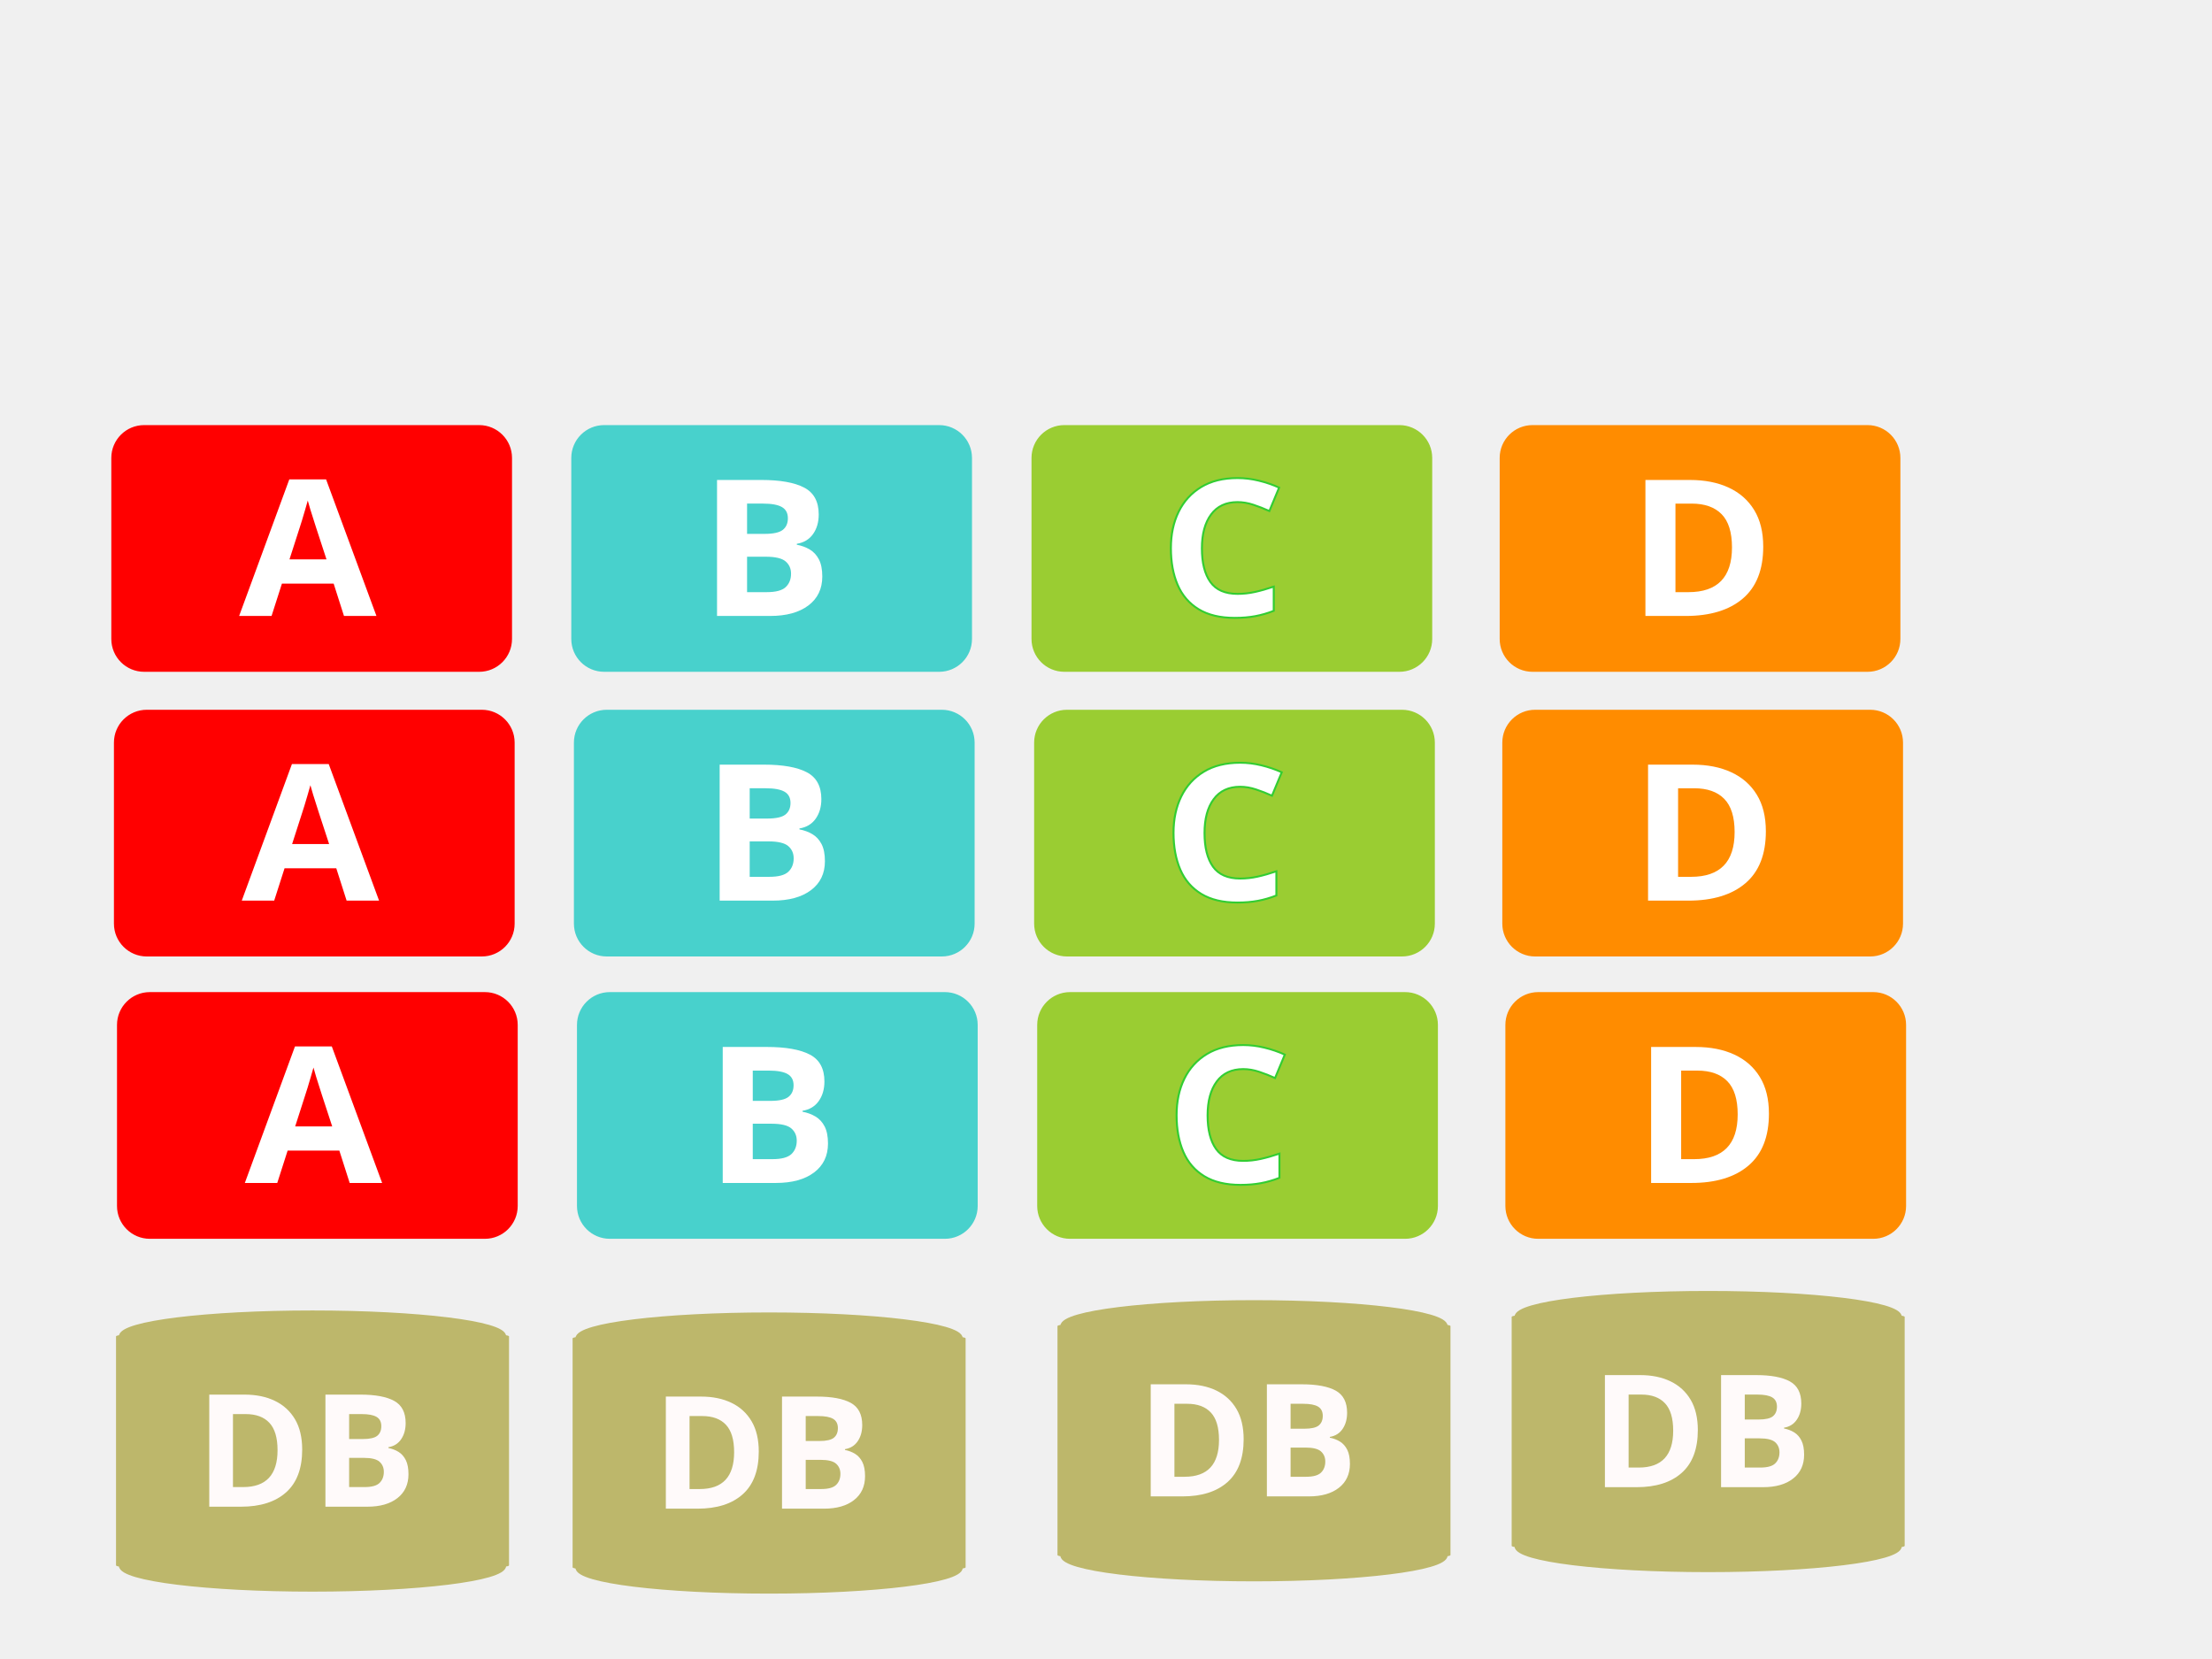
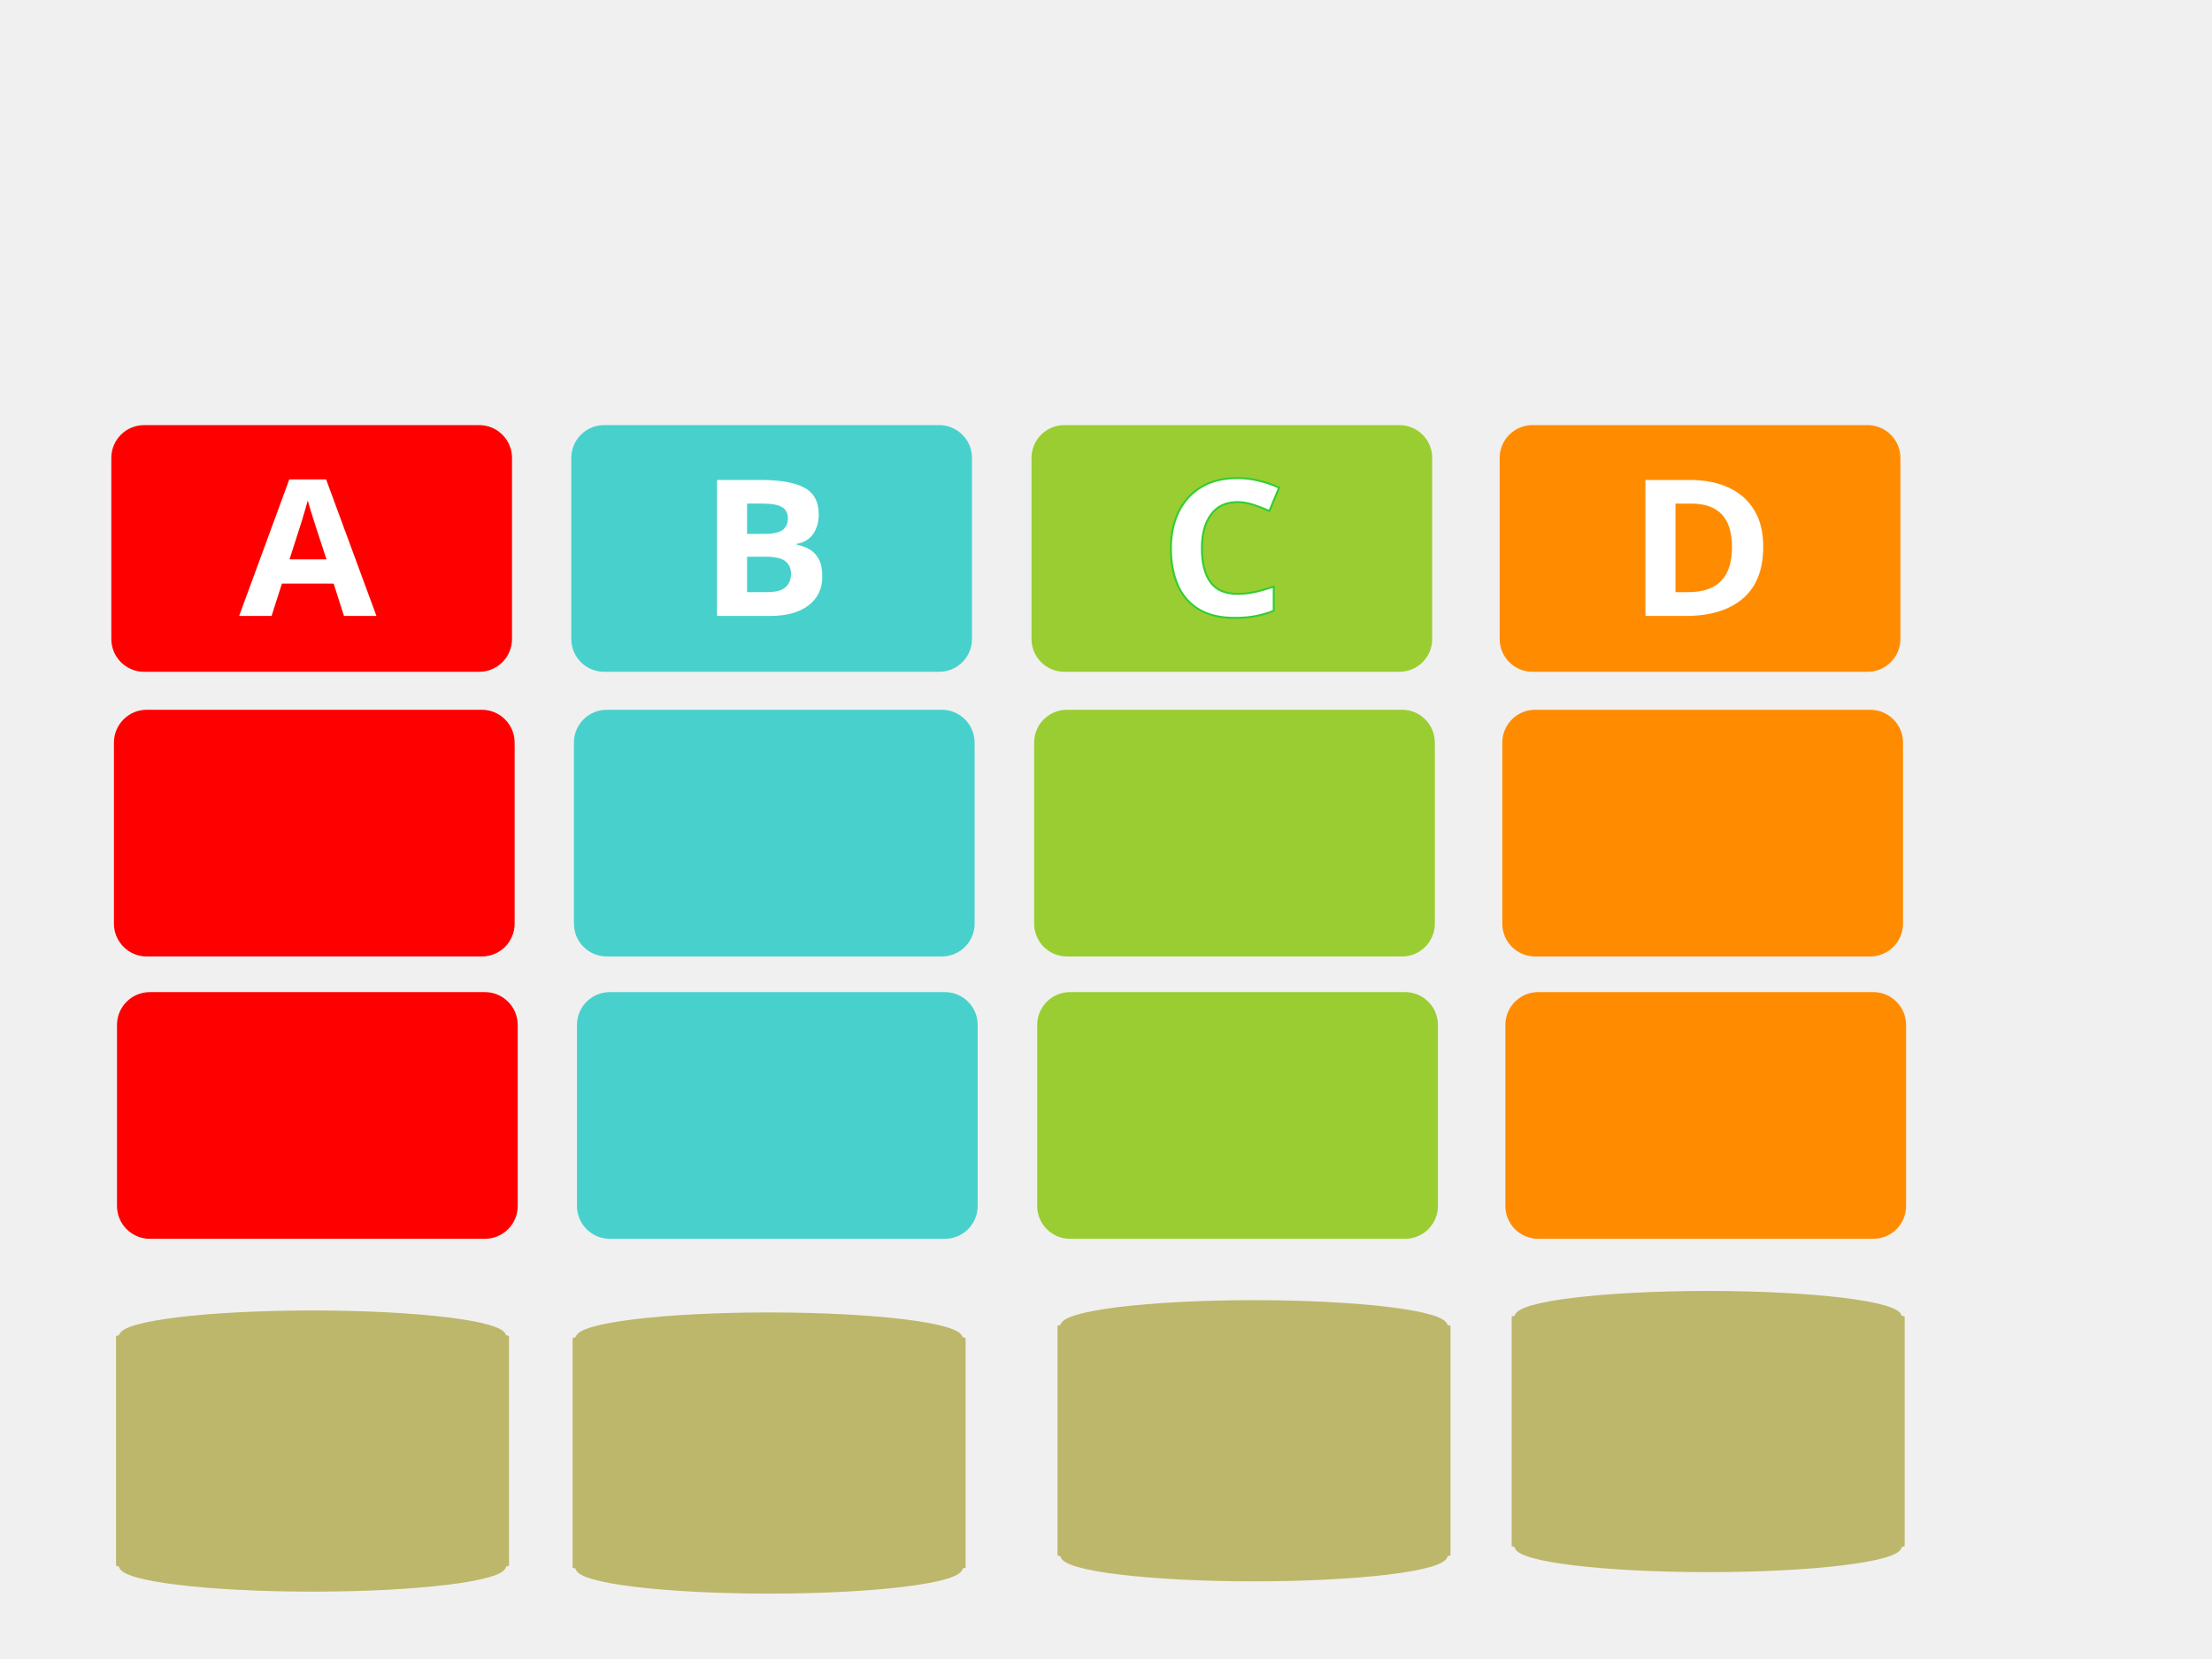
<svg xmlns="http://www.w3.org/2000/svg" width="1024px" height="768px" id="svg2985" version="1.1">
  <defs id="defs2987">
    <marker orient="auto" refY="0.0" refX="0.0" id="Arrow1Lend" style="overflow:visible;">
      <path id="path4002" d="M 0.0,0.0 L 5.0,-5.0 L -12.5,0.0 L 5.0,5.0 L 0.0,0.0 z " style="fill-rule:evenodd;stroke:#000000;stroke-width:1.0pt;marker-start:none;" transform="scale(0.8) rotate(180) translate(12.5,0)" />
    </marker>
  </defs>
  <g id="layer1">
    <g id="g3967" transform="matrix(0.9002204,0,0,0.9002204,-63.65722,24.88291)">
      <g transform="translate(4,74)" id="g3938">
        <rect style="fill:#ff0000;stroke:#ff0000;stroke-width:1;stroke-linejoin:round;stroke-miterlimit:0;stroke-opacity:1;stroke-dasharray:none" id="rect2993" width="205.061" height="125.865" x="124.451" y="117.462" rx="16.386" />
        <text xml:space="preserve" style="font-size:55.613px;font-style:normal;font-variant:normal;font-weight:normal;font-stretch:normal;line-height:125%;letter-spacing:0px;word-spacing:0px;fill:#ffffff;fill-opacity:1;stroke:none;font-family:Signika;-inkscape-font-specification:Signika" x="185.57" y="219.88" id="text3763" transform="scale(1.022174,0.9783069)">
          <tspan id="tspan3765" x="185.57" y="219.88" style="font-size:100.103px;font-style:normal;font-variant:normal;font-weight:bold;font-stretch:normal;font-family:Nunito;-inkscape-font-specification:Nunito Bold">A</tspan>
        </text>
      </g>
    </g>
    <g id="g3973" transform="matrix(0.9002204,0,0,0.9002204,-281.3502,63.94653)">
      <rect rx="16.386" y="148.068" x="606.812" height="125.865" width="205.061" id="rect2993-7" style="fill:#48d1cc;stroke:#48d1cc;stroke-width:1;stroke-linejoin:round;stroke-miterlimit:0;stroke-opacity:1;stroke-dasharray:none" />
      <text transform="scale(1.022174,0.9783069)" id="text3763-9" y="251.165" x="657.467" style="font-size:55.613px;font-style:normal;font-variant:normal;font-weight:normal;font-stretch:normal;line-height:125%;letter-spacing:0px;word-spacing:0px;fill:#ffffff;fill-opacity:1;stroke:none;font-family:Signika;-inkscape-font-specification:Signika" xml:space="preserve">
        <tspan style="font-size:100.103px;font-style:normal;font-variant:normal;font-weight:bold;font-stretch:normal;font-family:Nunito;-inkscape-font-specification:Nunito Bold" y="251.165" x="657.467" id="tspan3765-0">B</tspan>
      </text>
    </g>
    <flowRoot xml:space="preserve" id="flowRoot3791" style="fill:black;stroke:none;stroke-opacity:1;stroke-width:1px;stroke-linejoin:miter;stroke-linecap:butt;fill-opacity:1;font-family:Signika;font-style:normal;font-weight:normal;font-size:40px;line-height:125%;letter-spacing:0px;word-spacing:0px;-inkscape-font-specification:Signika;font-stretch:normal;font-variant:normal">
      <flowRegion id="flowRegion3793">
        <rect id="rect3795" width="352.139" height="257.387" x="420.021" y="99.077" />
      </flowRegion>
      <flowPara id="flowPara3797" />
    </flowRoot>
    <g id="g3983" transform="matrix(0.9002204,0,0,0.9002204,343.9397,-257.434)">
      <rect rx="16.386" y="505.07" x="148.881" height="125.865" width="205.061" id="rect2993-4" style="fill:#9acd32;stroke:#9acd32;stroke-width:1;stroke-linejoin:round;stroke-miterlimit:0;stroke-opacity:1;stroke-dasharray:none" />
      <text transform="scale(1.022174,0.9783069)" id="text3763-99" y="616.083" x="209.47" style="font-size:55.613px;font-style:normal;font-variant:normal;font-weight:normal;font-stretch:normal;line-height:125%;letter-spacing:0px;word-spacing:0px;fill:#ffffff;fill-opacity:1;stroke:#32cd32;stroke-width:1;font-family:Signika;-inkscape-font-specification:Signika" xml:space="preserve">
        <tspan style="font-size:100.103px;font-style:normal;font-variant:normal;font-weight:bold;font-stretch:normal;stroke:#32cd32;stroke-width:1;font-family:Nunito;-inkscape-font-specification:Nunito Bold" y="616.083" x="209.47" id="tspan3765-9">C</tspan>
      </text>
    </g>
    <g id="g3978" transform="matrix(0.9002204,0,0,0.9002204,153.5552,-203.6018)">
      <rect rx="16.386" y="445.271" x="601.12" height="125.865" width="205.061" id="rect2993-6" style="fill:#ff8c00;stroke:#ff8c00;stroke-width:1;stroke-linejoin:round;stroke-miterlimit:0;stroke-opacity:1;stroke-dasharray:none" />
      <text transform="scale(1.022174,0.9783069)" id="text3763-2" y="554.959" x="651.899" style="font-size:55.613px;font-style:normal;font-variant:normal;font-weight:normal;font-stretch:normal;line-height:125%;letter-spacing:0px;word-spacing:0px;fill:#ffffff;fill-opacity:1;stroke:none;font-family:Signika;-inkscape-font-specification:Signika" xml:space="preserve">
        <tspan style="font-size:100.103px;font-style:normal;font-variant:normal;font-weight:bold;font-stretch:normal;font-family:Nunito;-inkscape-font-specification:Nunito Bold" y="554.959" x="651.899" id="tspan3765-1">D</tspan>
      </text>
    </g>
    <text xml:space="preserve" style="font-size:22px;font-style:normal;font-variant:normal;font-weight:normal;font-stretch:normal;line-height:125%;letter-spacing:0px;word-spacing:0px;fill:#ffffff;fill-opacity:1;stroke:none;font-family:Signika;-inkscape-font-specification:Signika" x="140.088" y="722.098" id="text3763-5" transform="scale(1.924246,0.5196842)">
      <tspan id="tspan3765-7" x="140.088" y="722.098" style="font-size:22px;font-style:normal;font-variant:normal;font-weight:bold;font-stretch:normal;font-family:Nunito;-inkscape-font-specification:Nunito Bold" />
    </text>
    <text id="text4912" y="354.533" x="269.858" style="font-size:72px;font-style:normal;font-variant:normal;font-weight:normal;font-stretch:normal;line-height:125%;letter-spacing:0px;word-spacing:0px;fill:#000000;fill-opacity:1;stroke:none;font-family:Signika;-inkscape-font-specification:Signika" xml:space="preserve">
      <tspan y="354.533" x="269.858" id="tspan4914" />
    </text>
    <g id="g5276" transform="matrix(0.9002204,0,0,0.9002204,5.141312,73.62051)">
      <g id="g4944" style="stroke-width:2.265;stroke-miterlimit:0;stroke-dasharray:none" transform="matrix(2.597881,0,0,0.6226609,-426.4052,347.5729)">
        <rect ry="0" rx="0" y="414.213" x="186.036" height="188.97" width="75.53" id="rect4920" style="fill:#bdb76b;stroke:#bdb76b;stroke-width:2.265;stroke-linejoin:round;stroke-miterlimit:0;stroke-opacity:1;stroke-dasharray:none" />
        <path transform="matrix(0.3008115,0,0,1.066021,112.9526,-110.9283)" d="m 493.951,492.619 c 0,10.023 -56.17,18.148 -125.46,18.148 -69.29,0 -125.46,-8.125 -125.46,-18.148 0,-10.023 56.17,-18.148 125.46,-18.148 69.29,0 125.46,8.125 125.46,18.148 z" id="path4922" style="fill:#bdb76b;stroke:#bdb76b;stroke-width:4;stroke-linejoin:round;stroke-miterlimit:0;stroke-opacity:1;stroke-dasharray:none" />
        <path transform="matrix(0.3008115,0,0,1.066021,112.9526,78.33114)" d="m 493.951,492.619 c 0,10.023 -56.17,18.148 -125.46,18.148 -69.29,0 -125.46,-8.125 -125.46,-18.148 0,-10.023 56.17,-18.148 125.46,-18.148 69.29,0 125.46,8.125 125.46,18.148 z" id="path4922-8" style="fill:#bdb76b;stroke:#bdb76b;stroke-width:4;stroke-linejoin:round;stroke-miterlimit:0;stroke-opacity:1;stroke-dasharray:none" />
      </g>
      <text xml:space="preserve" style="font-size:80.721px;font-style:normal;font-variant:normal;font-weight:bold;font-stretch:normal;line-height:125%;letter-spacing:0px;word-spacing:0px;fill:#000000;fill-opacity:1;stroke:none;font-family:Nunito;-inkscape-font-specification:Nunito Bold" x="94.641" y="693.025" id="text4916-2">
-         <tspan id="tspan4918-2" x="94.641" y="693.025" style="fill:#fffafa">DB</tspan>
+         <tspan id="tspan4918-2" x="94.641" y="693.025" style="fill:#fffafa" />
      </text>
    </g>
    <g transform="matrix(0.9002204,0,0,0.9002204,216.5043,74.53226)" id="g5276-2">
      <g id="g4944-9" style="stroke-width:2.265;stroke-miterlimit:0;stroke-dasharray:none" transform="matrix(2.597881,0,0,0.6226609,-426.4052,347.5729)">
        <rect ry="0" rx="0" y="414.213" x="186.036" height="188.97" width="75.53" id="rect4920-9" style="fill:#bdb76b;stroke:#bdb76b;stroke-width:2.265;stroke-linejoin:round;stroke-miterlimit:0;stroke-opacity:1;stroke-dasharray:none" />
        <path transform="matrix(0.3008115,0,0,1.066021,112.9526,-110.9283)" d="m 493.951,492.619 c 0,10.023 -56.17,18.148 -125.46,18.148 -69.29,0 -125.46,-8.125 -125.46,-18.148 0,-10.023 56.17,-18.148 125.46,-18.148 69.29,0 125.46,8.125 125.46,18.148 z" id="path4922-0" style="fill:#bdb76b;stroke:#bdb76b;stroke-width:4;stroke-linejoin:round;stroke-miterlimit:0;stroke-opacity:1;stroke-dasharray:none" />
        <path transform="matrix(0.3008115,0,0,1.066021,112.9526,78.33114)" d="m 493.951,492.619 c 0,10.023 -56.17,18.148 -125.46,18.148 -69.29,0 -125.46,-8.125 -125.46,-18.148 0,-10.023 56.17,-18.148 125.46,-18.148 69.29,0 125.46,8.125 125.46,18.148 z" id="path4922-8-0" style="fill:#bdb76b;stroke:#bdb76b;stroke-width:4;stroke-linejoin:round;stroke-miterlimit:0;stroke-opacity:1;stroke-dasharray:none" />
      </g>
      <text xml:space="preserve" style="font-size:80.721px;font-style:normal;font-variant:normal;font-weight:bold;font-stretch:normal;line-height:125%;letter-spacing:0px;word-spacing:0px;fill:#000000;fill-opacity:1;stroke:none;font-family:Nunito;-inkscape-font-specification:Nunito Bold" x="94.641" y="693.025" id="text4916-2-1">
-         <tspan id="tspan4918-2-8" x="94.641" y="693.025" style="fill:#fffafa">DB</tspan>
+         <tspan id="tspan4918-2-8" x="94.641" y="693.025" style="fill:#fffafa" />
      </text>
    </g>
    <g transform="matrix(0.9002204,0,0,0.9002204,440.9676,68.84964)" id="g5276-9">
      <g id="g4944-3" style="stroke-width:2.265;stroke-miterlimit:0;stroke-dasharray:none" transform="matrix(2.597881,0,0,0.6226609,-426.4052,347.5729)">
        <rect ry="0" rx="0" y="414.213" x="186.036" height="188.97" width="75.53" id="rect4920-7" style="fill:#bdb76b;stroke:#bdb76b;stroke-width:2.265;stroke-linejoin:round;stroke-miterlimit:0;stroke-opacity:1;stroke-dasharray:none" />
        <path transform="matrix(0.3008115,0,0,1.066021,112.9526,-110.9283)" d="m 493.951,492.619 c 0,10.023 -56.17,18.148 -125.46,18.148 -69.29,0 -125.46,-8.125 -125.46,-18.148 0,-10.023 56.17,-18.148 125.46,-18.148 69.29,0 125.46,8.125 125.46,18.148 z" id="path4922-7" style="fill:#bdb76b;stroke:#bdb76b;stroke-width:4;stroke-linejoin:round;stroke-miterlimit:0;stroke-opacity:1;stroke-dasharray:none" />
        <path transform="matrix(0.3008115,0,0,1.066021,112.9526,78.33114)" d="m 493.951,492.619 c 0,10.023 -56.17,18.148 -125.46,18.148 -69.29,0 -125.46,-8.125 -125.46,-18.148 0,-10.023 56.17,-18.148 125.46,-18.148 69.29,0 125.46,8.125 125.46,18.148 z" id="path4922-8-9" style="fill:#bdb76b;stroke:#bdb76b;stroke-width:4;stroke-linejoin:round;stroke-miterlimit:0;stroke-opacity:1;stroke-dasharray:none" />
      </g>
      <text xml:space="preserve" style="font-size:80.721px;font-style:normal;font-variant:normal;font-weight:bold;font-stretch:normal;line-height:125%;letter-spacing:0px;word-spacing:0px;fill:#000000;fill-opacity:1;stroke:none;font-family:Nunito;-inkscape-font-specification:Nunito Bold" x="94.641" y="693.025" id="text4916-2-4">
-         <tspan id="tspan4918-2-5" x="94.641" y="693.025" style="fill:#fffafa">DB</tspan>
+         <tspan id="tspan4918-2-5" x="94.641" y="693.025" style="fill:#fffafa" />
      </text>
    </g>
    <g transform="matrix(0.9002204,0,0,0.9002204,651.2243,64.58768)" id="g5276-1">
      <g id="g4944-5" style="stroke-width:2.265;stroke-miterlimit:0;stroke-dasharray:none" transform="matrix(2.597881,0,0,0.6226609,-426.4052,347.5729)">
        <rect ry="0" rx="0" y="414.213" x="186.036" height="188.97" width="75.53" id="rect4920-1" style="fill:#bdb76b;stroke:#bdb76b;stroke-width:2.265;stroke-linejoin:round;stroke-miterlimit:0;stroke-opacity:1;stroke-dasharray:none" />
        <path transform="matrix(0.3008115,0,0,1.066021,112.9526,-110.9283)" d="m 493.951,492.619 c 0,10.023 -56.17,18.148 -125.46,18.148 -69.29,0 -125.46,-8.125 -125.46,-18.148 0,-10.023 56.17,-18.148 125.46,-18.148 69.29,0 125.46,8.125 125.46,18.148 z" id="path4922-1" style="fill:#bdb76b;stroke:#bdb76b;stroke-width:4;stroke-linejoin:round;stroke-miterlimit:0;stroke-opacity:1;stroke-dasharray:none" />
        <path transform="matrix(0.3008115,0,0,1.066021,112.9526,78.33114)" d="m 493.951,492.619 c 0,10.023 -56.17,18.148 -125.46,18.148 -69.29,0 -125.46,-8.125 -125.46,-18.148 0,-10.023 56.17,-18.148 125.46,-18.148 69.29,0 125.46,8.125 125.46,18.148 z" id="path4922-8-6" style="fill:#bdb76b;stroke:#bdb76b;stroke-width:4;stroke-linejoin:round;stroke-miterlimit:0;stroke-opacity:1;stroke-dasharray:none" />
      </g>
      <text xml:space="preserve" style="font-size:80.721px;font-style:normal;font-variant:normal;font-weight:bold;font-stretch:normal;line-height:125%;letter-spacing:0px;word-spacing:0px;fill:#000000;fill-opacity:1;stroke:none;font-family:Nunito;-inkscape-font-specification:Nunito Bold" x="94.641" y="693.025" id="text4916-2-6">
-         <tspan id="tspan4918-2-0" x="94.641" y="693.025" style="fill:#fffafa">DB</tspan>
+         <tspan id="tspan4918-2-0" x="94.641" y="693.025" style="fill:#fffafa" />
      </text>
    </g>
    <g id="g3967-8" transform="translate(-75.07199,92.24842)">
      <g transform="matrix(0.9002204,0,0,0.9002204,16.23285,131.0323)" id="g3938-7">
        <rect style="fill:#ff0000;stroke:#ff0000;stroke-width:1;stroke-linejoin:round;stroke-miterlimit:0;stroke-opacity:1;stroke-dasharray:none" id="rect2993-3" width="205.061" height="125.865" x="124.451" y="117.462" rx="16.386" />
        <text xml:space="preserve" style="font-size:55.613px;font-style:normal;font-variant:normal;font-weight:normal;font-stretch:normal;line-height:125%;letter-spacing:0px;word-spacing:0px;fill:#ffffff;fill-opacity:1;stroke:none;font-family:Signika;-inkscape-font-specification:Signika" x="185.57" y="219.88" id="text3763-8" transform="scale(1.022174,0.9783069)">
-           <tspan id="tspan3765-11" x="185.57" y="219.88" style="font-size:100.103px;font-style:normal;font-variant:normal;font-weight:bold;font-stretch:normal;font-family:Nunito;-inkscape-font-specification:Nunito Bold">A</tspan>
+           <tspan id="tspan3765-11" x="185.57" y="219.88" style="font-size:100.103px;font-style:normal;font-variant:normal;font-weight:bold;font-stretch:normal;font-family:Nunito;-inkscape-font-specification:Nunito Bold" />
        </text>
      </g>
    </g>
    <g id="g3973-1" transform="matrix(0.9002204,0,0,0.9002204,-280.133,195.728)">
      <rect rx="16.386" y="148.068" x="606.812" height="125.865" width="205.061" id="rect2993-7-4" style="fill:#48d1cc;stroke:#48d1cc;stroke-width:1;stroke-linejoin:round;stroke-miterlimit:0;stroke-opacity:1;stroke-dasharray:none" />
      <text transform="scale(1.022174,0.9783069)" id="text3763-9-5" y="251.165" x="657.467" style="font-size:55.613px;font-style:normal;font-variant:normal;font-weight:normal;font-stretch:normal;line-height:125%;letter-spacing:0px;word-spacing:0px;fill:#ffffff;fill-opacity:1;stroke:none;font-family:Signika;-inkscape-font-specification:Signika" xml:space="preserve">
-         <tspan style="font-size:100.103px;font-style:normal;font-variant:normal;font-weight:bold;font-stretch:normal;font-family:Nunito;-inkscape-font-specification:Nunito Bold" y="251.165" x="657.467" id="tspan3765-0-4">B</tspan>
+         <tspan style="font-size:100.103px;font-style:normal;font-variant:normal;font-weight:bold;font-stretch:normal;font-family:Nunito;-inkscape-font-specification:Nunito Bold" y="251.165" x="657.467" id="tspan3765-0-4" />
      </text>
    </g>
    <g id="g3983-6" transform="matrix(0.9002204,0,0,0.9002204,345.1569,-125.6525)">
      <rect rx="16.386" y="505.07" x="148.881" height="125.865" width="205.061" id="rect2993-4-4" style="fill:#9acd32;stroke:#9acd32;stroke-width:1;stroke-linejoin:round;stroke-miterlimit:0;stroke-opacity:1;stroke-dasharray:none" />
      <text transform="scale(1.022174,0.9783069)" id="text3763-99-6" y="616.083" x="209.47" style="font-size:55.613px;font-style:normal;font-variant:normal;font-weight:normal;font-stretch:normal;line-height:125%;letter-spacing:0px;word-spacing:0px;fill:#ffffff;fill-opacity:1;stroke:#32cd32;stroke-width:1;font-family:Signika;-inkscape-font-specification:Signika" xml:space="preserve">
-         <tspan style="font-size:100.103px;font-style:normal;font-variant:normal;font-weight:bold;font-stretch:normal;stroke:#32cd32;stroke-width:1;font-family:Nunito;-inkscape-font-specification:Nunito Bold" y="616.083" x="209.47" id="tspan3765-9-4">C</tspan>
+         <tspan style="font-size:100.103px;font-style:normal;font-variant:normal;font-weight:bold;font-stretch:normal;stroke:#32cd32;stroke-width:1;font-family:Nunito;-inkscape-font-specification:Nunito Bold" y="616.083" x="209.47" id="tspan3765-9-4" />
      </text>
    </g>
    <g id="g3978-1" transform="matrix(0.9002204,0,0,0.9002204,154.7724,-71.82024)">
      <rect rx="16.386" y="445.271" x="601.12" height="125.865" width="205.061" id="rect2993-6-3" style="fill:#ff8c00;stroke:#ff8c00;stroke-width:1;stroke-linejoin:round;stroke-miterlimit:0;stroke-opacity:1;stroke-dasharray:none" />
      <text transform="scale(1.022174,0.9783069)" id="text3763-2-5" y="554.959" x="651.899" style="font-size:55.613px;font-style:normal;font-variant:normal;font-weight:normal;font-stretch:normal;line-height:125%;letter-spacing:0px;word-spacing:0px;fill:#ffffff;fill-opacity:1;stroke:none;font-family:Signika;-inkscape-font-specification:Signika" xml:space="preserve">
-         <tspan style="font-size:100.103px;font-style:normal;font-variant:normal;font-weight:bold;font-stretch:normal;font-family:Nunito;-inkscape-font-specification:Nunito Bold" y="554.959" x="651.899" id="tspan3765-1-7">D</tspan>
+         <tspan style="font-size:100.103px;font-style:normal;font-variant:normal;font-weight:bold;font-stretch:normal;font-family:Nunito;-inkscape-font-specification:Nunito Bold" y="554.959" x="651.899" id="tspan3765-1-7" />
      </text>
    </g>
    <g id="g3967-2" transform="matrix(0.9002204,0,0,0.9002204,-61.01938,287.3645)">
      <g transform="translate(4,74)" id="g3938-3">
        <rect style="fill:#ff0000;stroke:#ff0000;stroke-width:1;stroke-linejoin:round;stroke-miterlimit:0;stroke-opacity:1;stroke-dasharray:none" id="rect2993-1" width="205.061" height="125.865" x="124.451" y="117.462" rx="16.386" />
        <text xml:space="preserve" style="font-size:55.613px;font-style:normal;font-variant:normal;font-weight:normal;font-stretch:normal;line-height:125%;letter-spacing:0px;word-spacing:0px;fill:#ffffff;fill-opacity:1;stroke:none;font-family:Signika;-inkscape-font-specification:Signika" x="185.57" y="219.88" id="text3763-4" transform="scale(1.022174,0.9783069)">
-           <tspan id="tspan3765-2" x="185.57" y="219.88" style="font-size:100.103px;font-style:normal;font-variant:normal;font-weight:bold;font-stretch:normal;font-family:Nunito;-inkscape-font-specification:Nunito Bold">A</tspan>
+           <tspan id="tspan3765-2" x="185.57" y="219.88" style="font-size:100.103px;font-style:normal;font-variant:normal;font-weight:bold;font-stretch:normal;font-family:Nunito;-inkscape-font-specification:Nunito Bold" />
        </text>
      </g>
    </g>
    <g id="g3973-0" transform="matrix(0.9002204,0,0,0.9002204,-278.7123,326.4282)">
      <rect rx="16.386" y="148.068" x="606.812" height="125.865" width="205.061" id="rect2993-7-3" style="fill:#48d1cc;stroke:#48d1cc;stroke-width:1;stroke-linejoin:round;stroke-miterlimit:0;stroke-opacity:1;stroke-dasharray:none" />
      <text transform="scale(1.022174,0.9783069)" id="text3763-9-0" y="251.165" x="657.467" style="font-size:55.613px;font-style:normal;font-variant:normal;font-weight:normal;font-stretch:normal;line-height:125%;letter-spacing:0px;word-spacing:0px;fill:#ffffff;fill-opacity:1;stroke:none;font-family:Signika;-inkscape-font-specification:Signika" xml:space="preserve">
-         <tspan style="font-size:100.103px;font-style:normal;font-variant:normal;font-weight:bold;font-stretch:normal;font-family:Nunito;-inkscape-font-specification:Nunito Bold" y="251.165" x="657.467" id="tspan3765-0-0">B</tspan>
+         <tspan style="font-size:100.103px;font-style:normal;font-variant:normal;font-weight:bold;font-stretch:normal;font-family:Nunito;-inkscape-font-specification:Nunito Bold" y="251.165" x="657.467" id="tspan3765-0-0" />
      </text>
    </g>
    <g id="g3983-7" transform="matrix(0.9002204,0,0,0.9002204,346.5776,5.047605)">
      <rect rx="16.386" y="505.07" x="148.881" height="125.865" width="205.061" id="rect2993-4-0" style="fill:#9acd32;stroke:#9acd32;stroke-width:1;stroke-linejoin:round;stroke-miterlimit:0;stroke-opacity:1;stroke-dasharray:none" />
      <text transform="scale(1.022174,0.9783069)" id="text3763-99-1" y="616.083" x="209.47" style="font-size:55.613px;font-style:normal;font-variant:normal;font-weight:normal;font-stretch:normal;line-height:125%;letter-spacing:0px;word-spacing:0px;fill:#ffffff;fill-opacity:1;stroke:#32cd32;stroke-width:1;font-family:Signika;-inkscape-font-specification:Signika" xml:space="preserve">
-         <tspan style="font-size:100.103px;font-style:normal;font-variant:normal;font-weight:bold;font-stretch:normal;stroke:#32cd32;stroke-width:1;font-family:Nunito;-inkscape-font-specification:Nunito Bold" y="616.083" x="209.47" id="tspan3765-9-8">C</tspan>
+         <tspan style="font-size:100.103px;font-style:normal;font-variant:normal;font-weight:bold;font-stretch:normal;stroke:#32cd32;stroke-width:1;font-family:Nunito;-inkscape-font-specification:Nunito Bold" y="616.083" x="209.47" id="tspan3765-9-8" />
      </text>
    </g>
    <g id="g3978-15" transform="matrix(0.9002204,0,0,0.9002204,156.193,58.87987)">
      <rect rx="16.386" y="445.271" x="601.12" height="125.865" width="205.061" id="rect2993-6-6" style="fill:#ff8c00;stroke:#ff8c00;stroke-width:1;stroke-linejoin:round;stroke-miterlimit:0;stroke-opacity:1;stroke-dasharray:none" />
      <text transform="scale(1.022174,0.9783069)" id="text3763-2-7" y="554.959" x="651.899" style="font-size:55.613px;font-style:normal;font-variant:normal;font-weight:normal;font-stretch:normal;line-height:125%;letter-spacing:0px;word-spacing:0px;fill:#ffffff;fill-opacity:1;stroke:none;font-family:Signika;-inkscape-font-specification:Signika" xml:space="preserve">
-         <tspan style="font-size:100.103px;font-style:normal;font-variant:normal;font-weight:bold;font-stretch:normal;font-family:Nunito;-inkscape-font-specification:Nunito Bold" y="554.959" x="651.899" id="tspan3765-1-3">D</tspan>
+         <tspan style="font-size:100.103px;font-style:normal;font-variant:normal;font-weight:bold;font-stretch:normal;font-family:Nunito;-inkscape-font-specification:Nunito Bold" y="554.959" x="651.899" id="tspan3765-1-3" />
      </text>
    </g>
  </g>
</svg>
